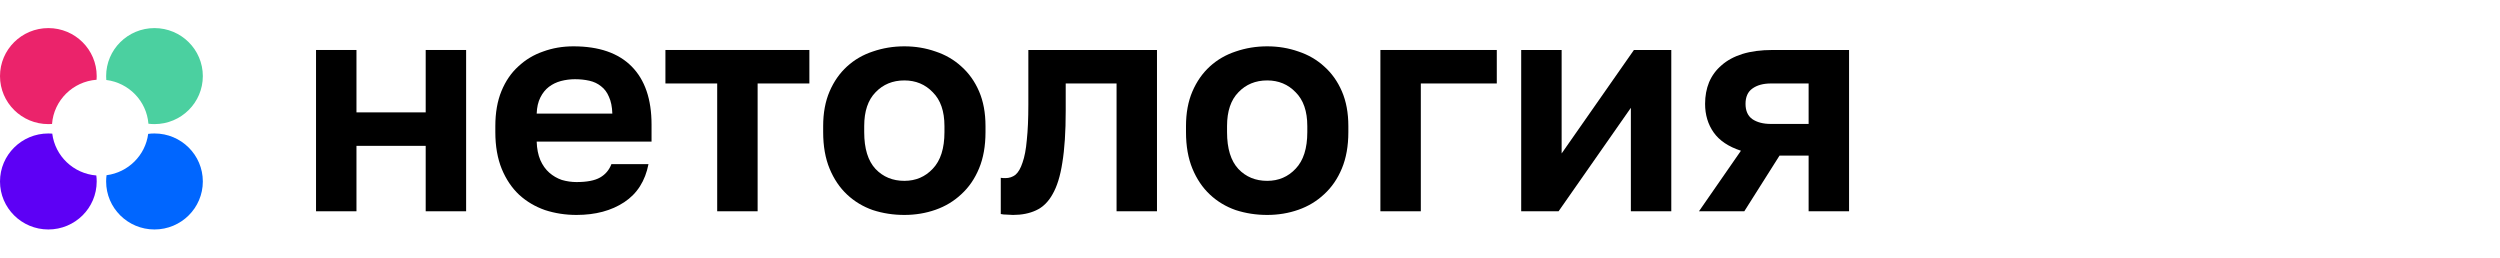
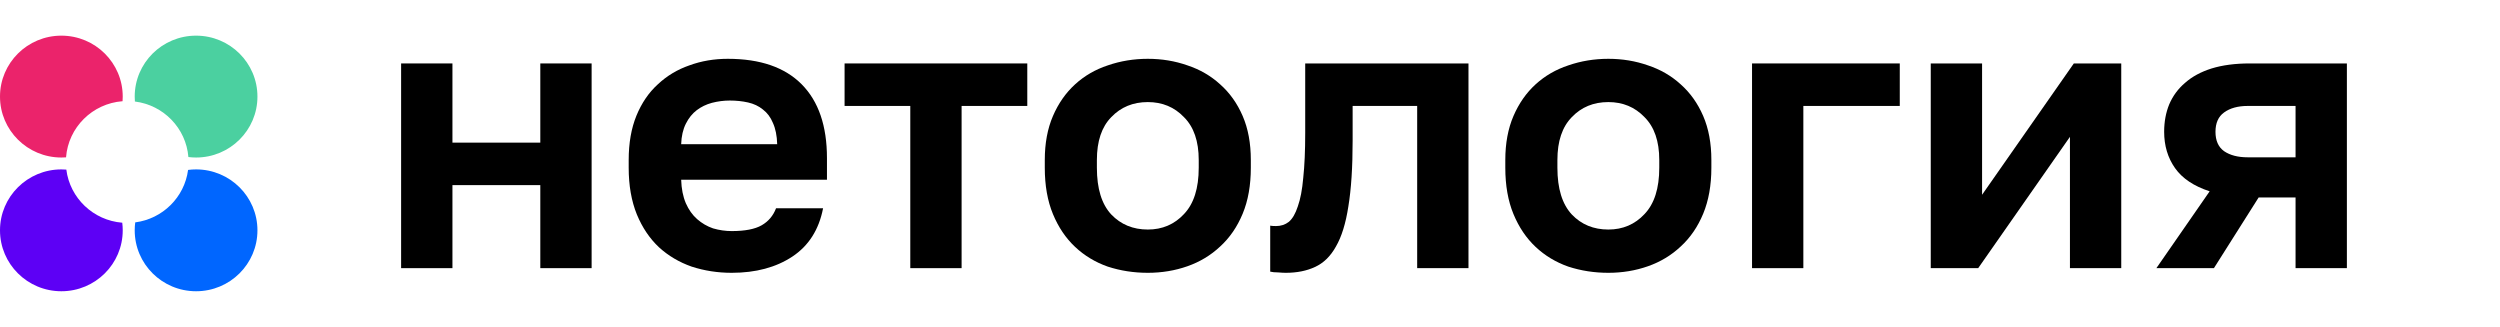
- <svg xmlns="http://www.w3.org/2000/svg" width="165" height="17" viewBox="0 0 165 17" fill="none">
+ <svg xmlns="http://www.w3.org/2000/svg" width="130" height="17" viewBox="0 0 130 17" fill="none">
  <path d="M20.858 3.299H23.527V7.417H28.096V3.299H30.764V13.944H28.096V9.626H23.527V13.944H20.858V3.299Z" fill="black" />
  <path d="M38.049 14.186C37.322 14.186 36.627 14.079 35.967 13.864C35.32 13.637 34.754 13.302 34.269 12.86C33.784 12.405 33.4 11.836 33.117 11.153C32.834 10.456 32.692 9.646 32.692 8.722V8.321C32.692 7.437 32.827 6.667 33.096 6.011C33.366 5.355 33.736 4.812 34.208 4.384C34.68 3.942 35.226 3.614 35.846 3.4C36.466 3.172 37.133 3.058 37.847 3.058C39.532 3.058 40.812 3.5 41.688 4.384C42.564 5.268 43.002 6.546 43.002 8.22V9.345H35.421C35.435 9.814 35.516 10.222 35.664 10.57C35.812 10.905 36.007 11.18 36.25 11.394C36.493 11.608 36.769 11.769 37.079 11.876C37.402 11.97 37.726 12.016 38.049 12.016C38.737 12.016 39.255 11.916 39.606 11.715C39.956 11.514 40.206 11.22 40.354 10.831H42.8C42.584 11.943 42.052 12.78 41.203 13.342C40.354 13.904 39.303 14.186 38.049 14.186ZM37.948 5.228C37.638 5.228 37.328 5.268 37.018 5.348C36.722 5.428 36.459 5.556 36.23 5.73C36.001 5.904 35.812 6.138 35.664 6.433C35.516 6.727 35.435 7.082 35.421 7.497H40.414C40.401 7.055 40.327 6.687 40.192 6.393C40.071 6.098 39.896 5.864 39.666 5.69C39.451 5.515 39.195 5.395 38.898 5.328C38.602 5.261 38.285 5.228 37.948 5.228Z" fill="black" />
  <path d="M47.335 5.509H43.918V3.299H53.419V5.509H50.003V13.944H47.335V5.509Z" fill="black" />
  <path d="M59.686 14.186C58.958 14.186 58.264 14.079 57.604 13.864C56.957 13.637 56.391 13.295 55.906 12.84C55.421 12.385 55.037 11.816 54.754 11.133C54.471 10.45 54.329 9.646 54.329 8.722V8.321C54.329 7.45 54.471 6.687 54.754 6.031C55.037 5.375 55.421 4.826 55.906 4.384C56.391 3.942 56.957 3.614 57.604 3.4C58.264 3.172 58.958 3.058 59.686 3.058C60.414 3.058 61.101 3.172 61.748 3.4C62.395 3.614 62.961 3.942 63.446 4.384C63.945 4.826 64.336 5.375 64.619 6.031C64.902 6.687 65.043 7.45 65.043 8.321V8.722C65.043 9.633 64.902 10.43 64.619 11.113C64.336 11.796 63.945 12.365 63.446 12.82C62.961 13.275 62.395 13.617 61.748 13.844C61.101 14.072 60.414 14.186 59.686 14.186ZM59.686 11.936C60.441 11.936 61.068 11.668 61.566 11.133C62.078 10.597 62.334 9.794 62.334 8.722V8.321C62.334 7.343 62.078 6.6 61.566 6.091C61.068 5.569 60.441 5.308 59.686 5.308C58.918 5.308 58.285 5.569 57.786 6.091C57.287 6.6 57.038 7.343 57.038 8.321V8.722C57.038 9.807 57.287 10.617 57.786 11.153C58.285 11.675 58.918 11.936 59.686 11.936Z" fill="black" />
  <path d="M66.86 14.186C66.752 14.186 66.617 14.179 66.456 14.165C66.294 14.165 66.159 14.152 66.051 14.125V11.735C66.118 11.748 66.22 11.755 66.354 11.755C66.61 11.755 66.833 11.682 67.022 11.534C67.21 11.374 67.365 11.106 67.487 10.731C67.621 10.356 67.716 9.861 67.769 9.245C67.837 8.615 67.871 7.839 67.871 6.915V3.299H76.361V13.944H73.693V5.509H70.337V7.316C70.337 8.696 70.263 9.834 70.115 10.731C69.98 11.615 69.764 12.311 69.468 12.82C69.185 13.329 68.821 13.683 68.376 13.884C67.945 14.085 67.439 14.186 66.86 14.186Z" fill="black" />
  <path d="M83.634 14.186C82.906 14.186 82.212 14.079 81.552 13.864C80.905 13.637 80.338 13.295 79.853 12.84C79.368 12.385 78.984 11.816 78.701 11.133C78.418 10.45 78.276 9.646 78.276 8.722V8.321C78.276 7.45 78.418 6.687 78.701 6.031C78.984 5.375 79.368 4.826 79.853 4.384C80.338 3.942 80.905 3.614 81.552 3.4C82.212 3.172 82.906 3.058 83.634 3.058C84.362 3.058 85.049 3.172 85.696 3.4C86.343 3.614 86.909 3.942 87.394 4.384C87.892 4.826 88.283 5.375 88.566 6.031C88.849 6.687 88.991 7.45 88.991 8.321V8.722C88.991 9.633 88.849 10.43 88.566 11.113C88.283 11.796 87.892 12.365 87.394 12.82C86.909 13.275 86.343 13.617 85.696 13.844C85.049 14.072 84.362 14.186 83.634 14.186ZM83.634 11.936C84.388 11.936 85.015 11.668 85.514 11.133C86.026 10.597 86.282 9.794 86.282 8.722V8.321C86.282 7.343 86.026 6.6 85.514 6.091C85.015 5.569 84.388 5.308 83.634 5.308C82.865 5.308 82.232 5.569 81.734 6.091C81.235 6.6 80.985 7.343 80.985 8.321V8.722C80.985 9.807 81.235 10.617 81.734 11.153C82.232 11.675 82.865 11.936 83.634 11.936Z" fill="black" />
  <path d="M91.106 3.299H98.788V5.509H93.774V13.944H91.106V3.299Z" fill="black" />
  <path d="M100.399 3.299H103.068V10.128L107.839 3.299H110.305V13.944H107.637V7.116L102.866 13.944H100.399V3.299Z" fill="black" />
  <path d="M114.902 9.948C114.079 9.68 113.48 9.278 113.102 8.742C112.725 8.207 112.536 7.577 112.536 6.854C112.536 6.332 112.624 5.857 112.799 5.428C112.988 4.986 113.264 4.612 113.628 4.304C113.992 3.982 114.45 3.735 115.003 3.56C115.569 3.386 116.229 3.299 116.984 3.299H122.038V13.944H119.369V10.269H117.449L115.124 13.944H112.132L114.902 9.948ZM115.205 6.854C115.205 7.31 115.353 7.644 115.649 7.859C115.96 8.073 116.371 8.18 116.883 8.18H119.369V5.509H116.883C116.371 5.509 115.96 5.623 115.649 5.85C115.353 6.064 115.205 6.399 115.205 6.854Z" fill="black" />
  <path fill-rule="evenodd" clip-rule="evenodd" d="M3.449 8.819C3.364 8.813 3.278 8.809 3.191 8.809C1.429 8.809 0 10.227 0 11.977C0 13.727 1.429 15.145 3.191 15.145C4.953 15.145 6.382 13.727 6.382 11.977C6.382 11.843 6.374 11.711 6.357 11.581C4.848 11.461 3.635 10.298 3.449 8.819Z" fill="#5D00F5" />
  <path fill-rule="evenodd" clip-rule="evenodd" d="M6.382 5.023C6.382 3.273 4.953 1.854 3.191 1.854C1.429 1.854 1.75087e-07 3.273 0 5.023C-3.17023e-07 6.772 1.429 8.191 3.191 8.191C3.273 8.191 3.354 8.188 3.434 8.182C3.552 6.624 4.804 5.381 6.373 5.263C6.379 5.184 6.382 5.104 6.382 5.023Z" fill="#EB236B" />
  <path fill-rule="evenodd" clip-rule="evenodd" d="M9.796 8.166C9.927 8.182 10.06 8.191 10.196 8.191C11.958 8.191 13.387 6.772 13.387 5.023C13.387 3.273 11.958 1.854 10.196 1.854C8.433 1.854 7.005 3.273 7.005 5.023C7.005 5.109 7.008 5.194 7.015 5.279C8.505 5.464 9.675 6.668 9.796 8.166Z" fill="#4BD0A0" />
  <path fill-rule="evenodd" clip-rule="evenodd" d="M7.032 11.564C7.014 11.699 7.005 11.837 7.005 11.977C7.005 13.727 8.433 15.145 10.196 15.145C11.958 15.145 13.387 13.727 13.387 11.977C13.387 10.227 11.958 8.809 10.196 8.809C10.055 8.809 9.916 8.818 9.78 8.836C9.594 10.255 8.461 11.379 7.032 11.564Z" fill="#0066FF" />
</svg>
